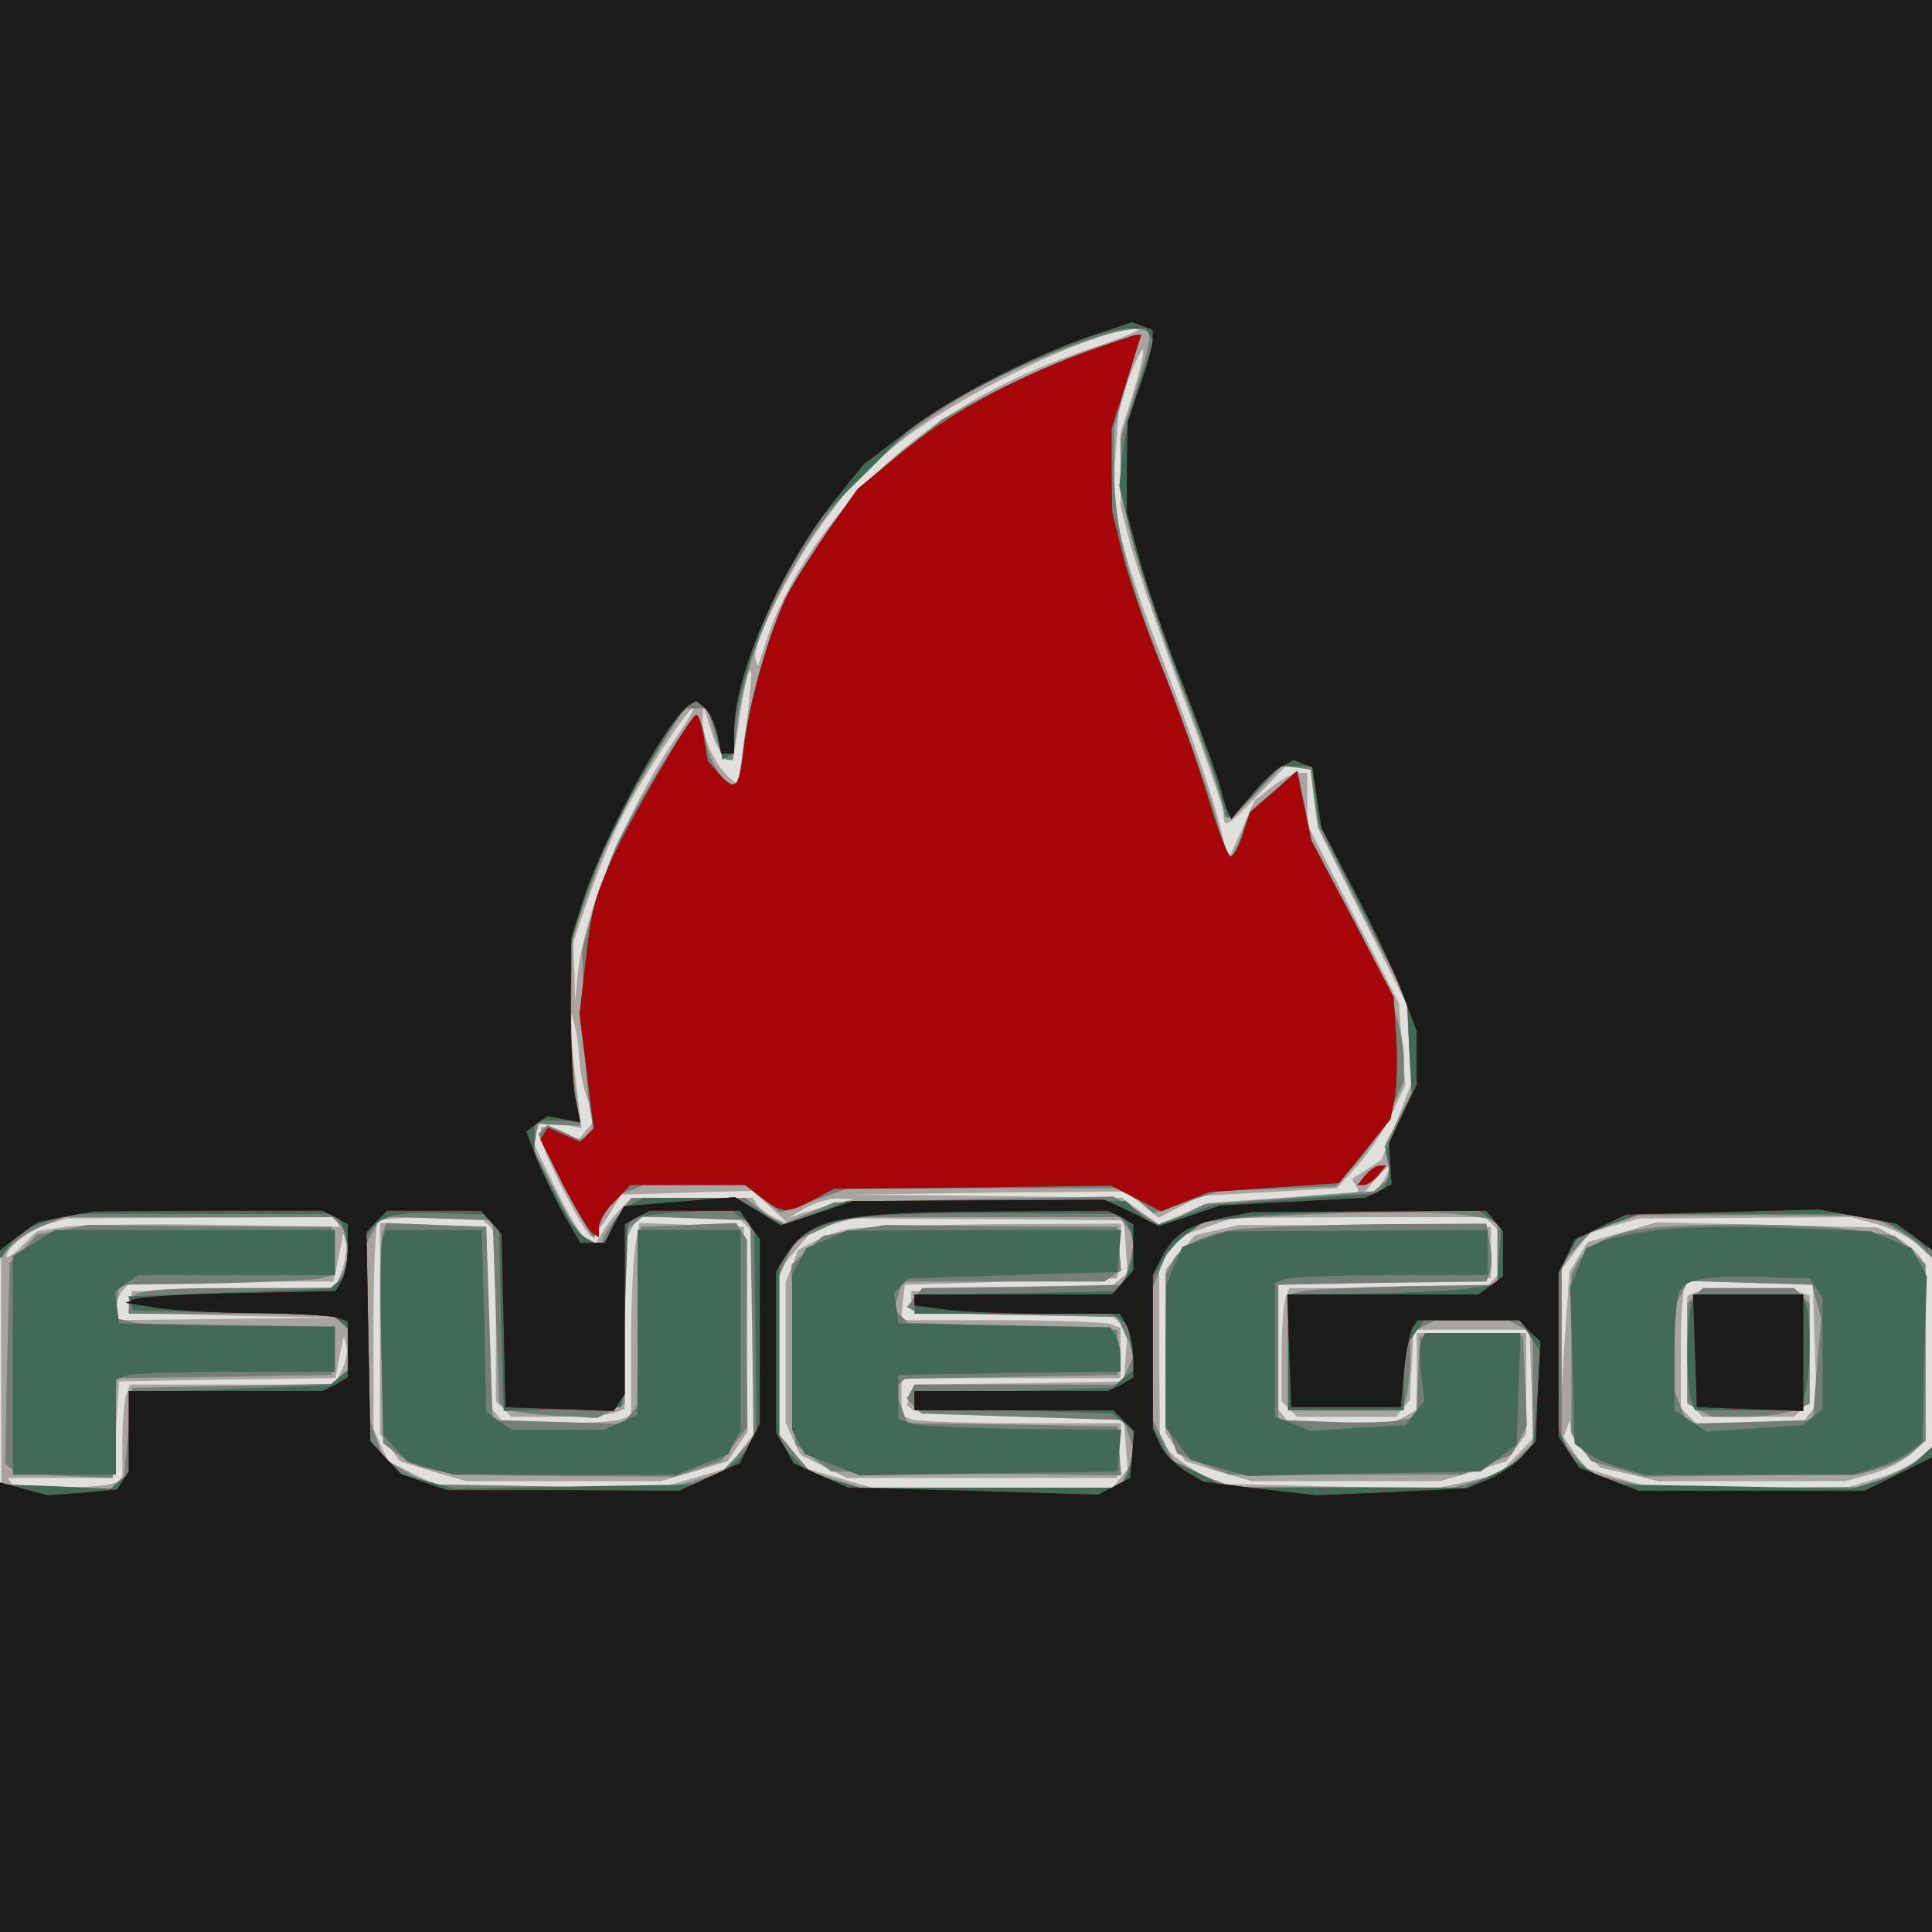
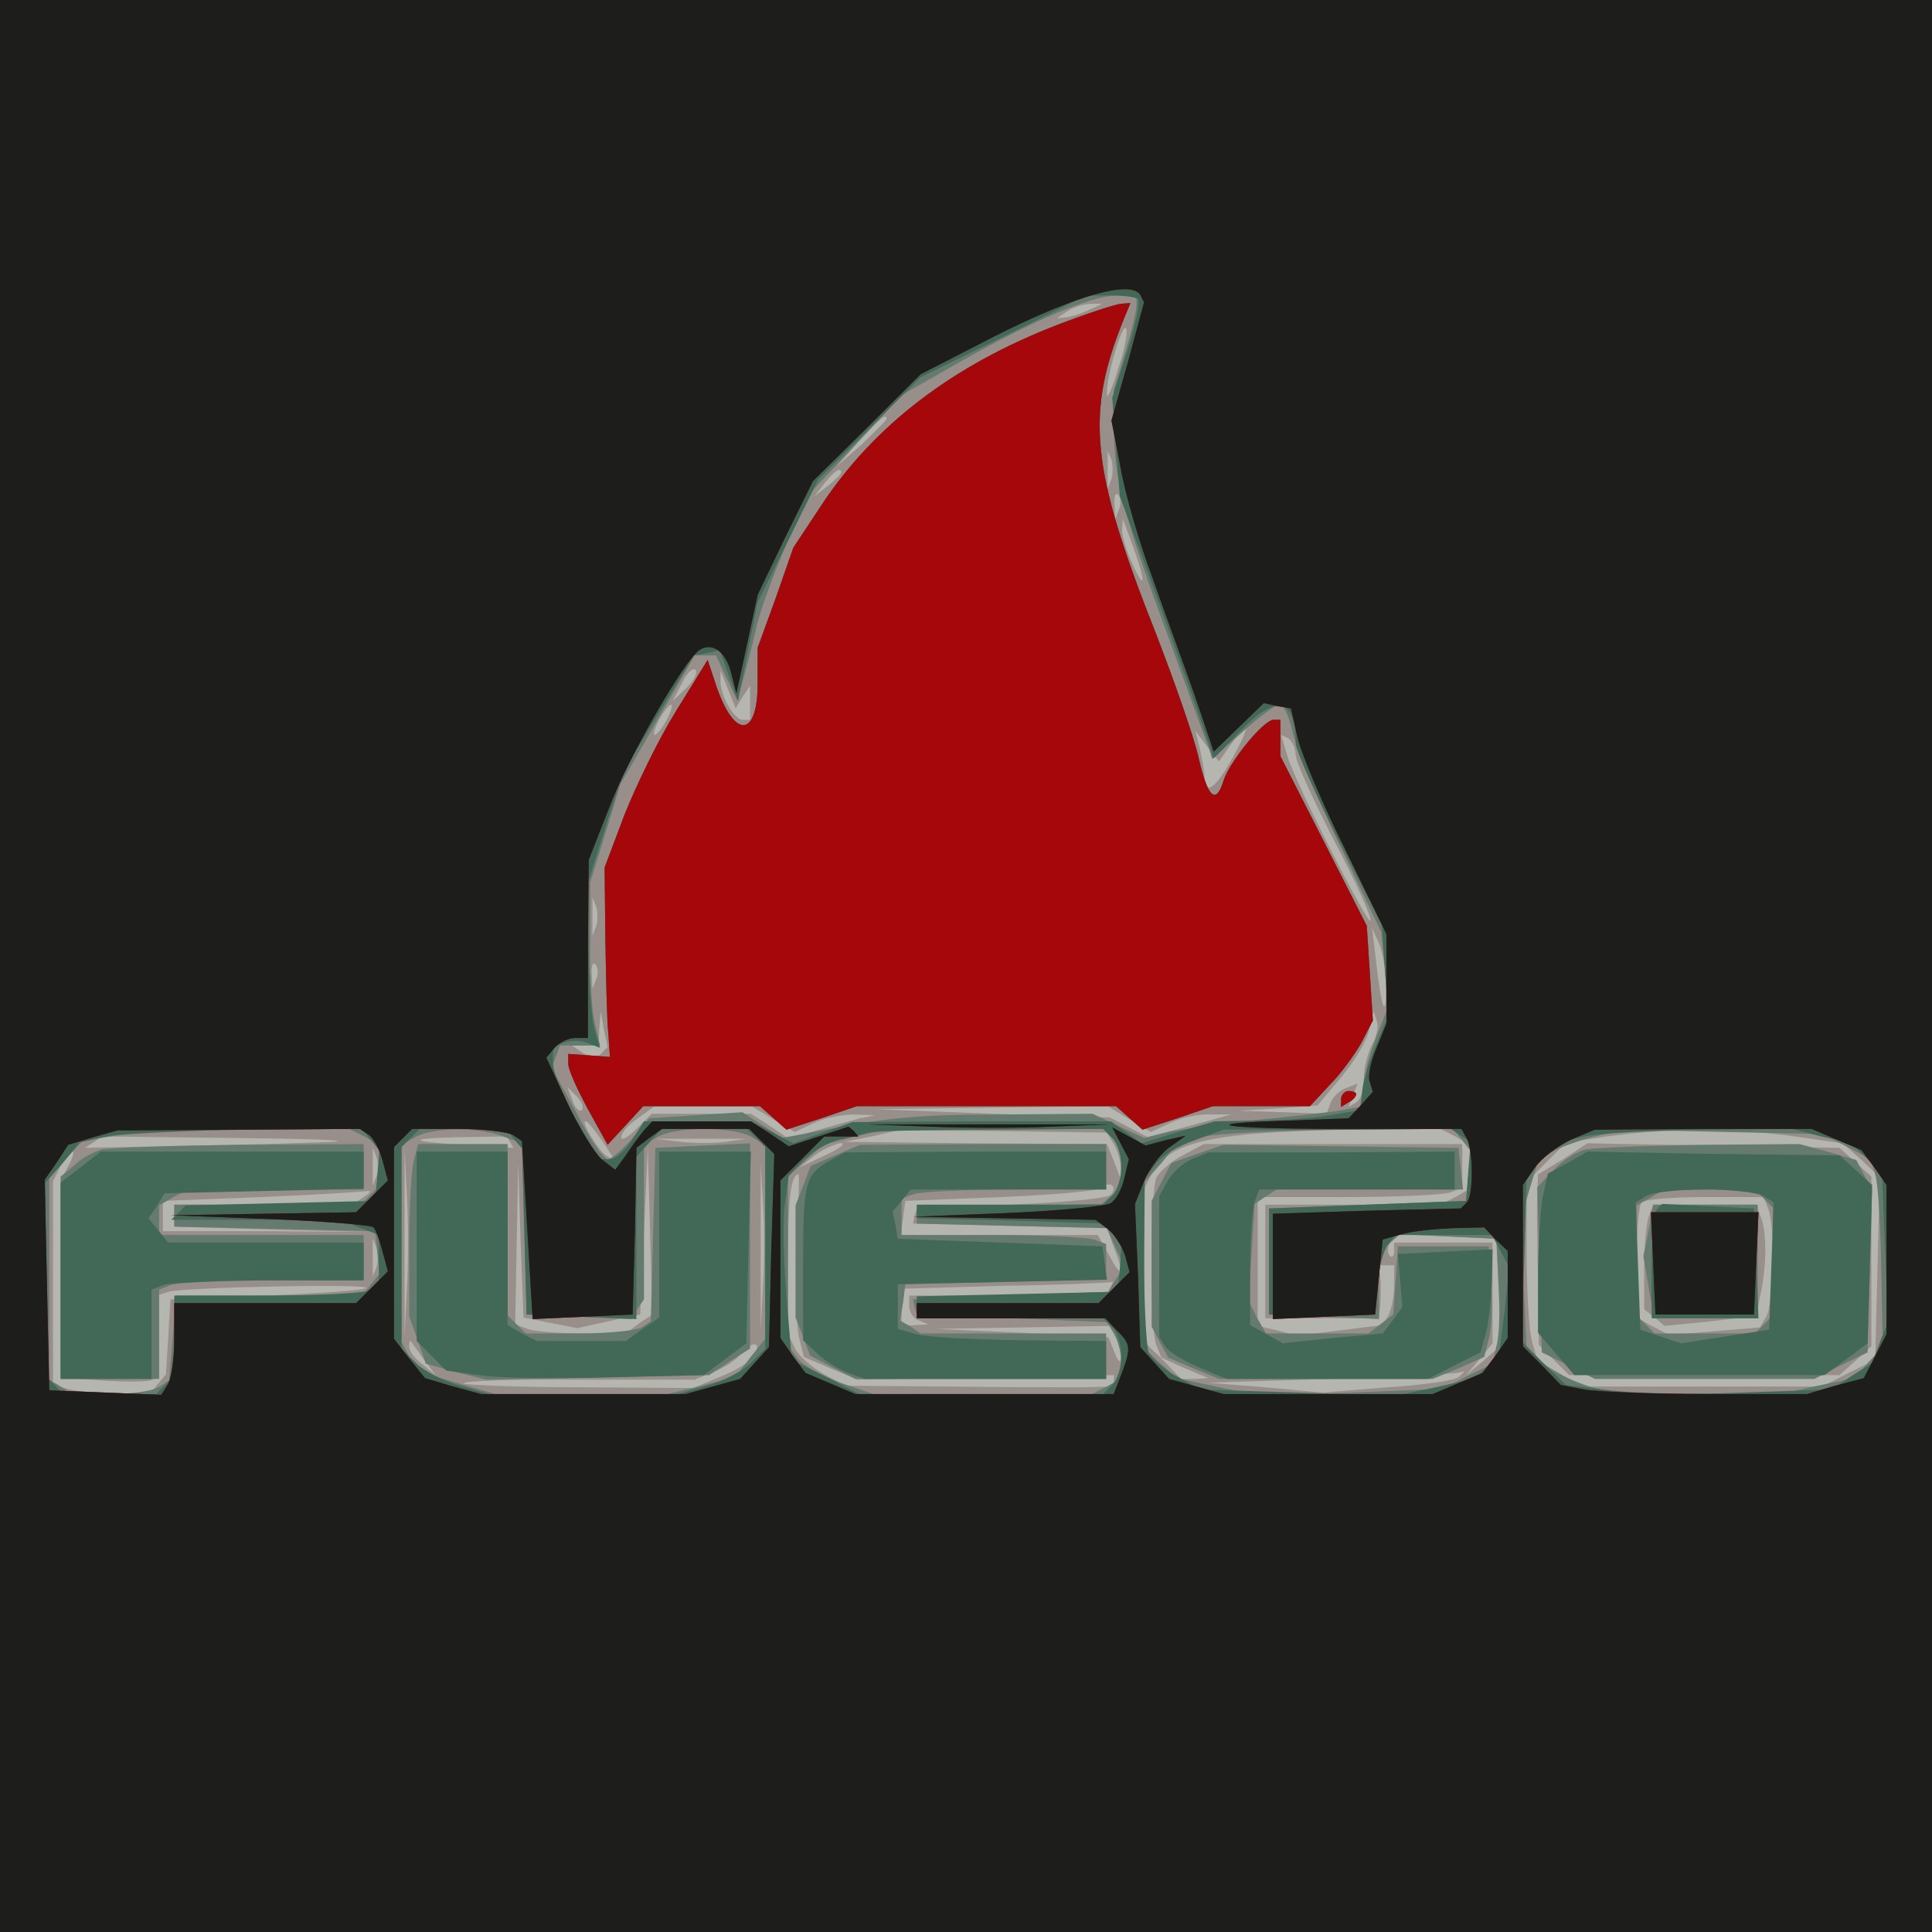
- <svg xmlns="http://www.w3.org/2000/svg" version="1.2" baseProfile="tiny-ps" viewBox="0 0 300 300">
+ <svg xmlns="http://www.w3.org/2000/svg" version="1.2" baseProfile="tiny-ps" viewBox="0 0 255 255">
  <g>
-     <svg width="300" height="300" />
-     <svg width="300" height="300" viewBox="0 0 300 300">
-       <g fill="#e1e0dd" transform="matrix(.1 0 0 -.1 0 300)">
-         <path d="M0 1500V0h3000v3000H0z" />
+     <svg width="255" height="255" />
+     <svg width="255" height="255" viewBox="0 0 255 255">
+       <g fill="#b6b6b1" transform="matrix(.1 0 0 -.1 0 255)">
+         <path d="M0 1275V0h2550v2550H0z" />
      </g>
    </svg>
-     <svg width="300" height="300" viewBox="0 0 300 300">
-       <g fill="#a9a49f" transform="matrix(.1 0 0 -.1 0 300)">
-         <path d="M1 1500 3 0h2997v753l-19-17c-11-10-40-24-67-32l-47-14h-303l-52 15-52 16-16 24-16 24 5 13 5 13 1-16c1-8 11-25 24-37l22-21 45-10 45-11h290l40 11c22 6 50 20 63 32l22 20v133c0 73-3 140-6 149-4 8-21 23-38 33l-31 16-172 4-171 4-54-16-53-15-14-23-14-23-8-115-7-115 2 117 1 117 21 28 21 28 39 12 39 11 165 1 165 1 40-11c22-6 50-20 63-32l22-20v1953H0zm1699 961c-204-67-346-172-449-330-22-34-48-86-57-114l-17-52-4 12c-7 20 61 154 112 221l48 63 61 50c94 76 307 178 371 178 11 0-18-12-65-28m60-70-20-63v-114l15-59c9-33 45-137 80-231 36-95 65-179 65-188 0-24 6-20 54 30l44 46 19-4 18-3 5-45 6-45 69-137 69-137 4-61 4-61-23-60-24-60-23-15-23-15 6-9c4-6 5-10 3-11-2 0-55-4-118-9l-115-8-38-17-38-16-28 20-29 21-208 3-209 2 211 3 211 2 26-20 26-21 33 17 32 17 106 6 106 6 32 35c17 19 41 55 53 80l21 45-5 64-5 64-71 138-71 139v80h-14c-7 0-26-10-41-22l-27-21-20-46-21-46-12 50c-14 55-41 134-104 298-23 59-47 134-53 165l-10 57 5 70 5 70 17 43c25 62 27 47 5-27m-602-524-12-86-13 11c-22 18-43 64-42 90l1 23 12-39c7-22 17-41 23-43l11-4 7 43c10 71 17 100 21 96 2-3-2-43-8-91m-106-9c-78-113-147-280-155-373l-4-40-1 46-2 45 24 70c13 38 36 94 51 124 30 58 102 170 111 170 3 0-8-19-24-42m-153-497c1-19 6-49 13-67l12-33-13-15-13-16-18 10c-10 6-23 10-29 10h-11v-16c0-19 69-154 79-154 3 1 15 15 26 33l20 32 102 3 101 3 29-26 28-26-22 10c-12 6-25 16-28 21l-6 10H980l-17-18c-10-10-23-27-29-38l-11-19-14 12c-8 6-30 43-48 81l-34 70 7 17 6 17 31-7 32-7-7 58c-4 33-9 77-11 99l-4 40 8-25c5-14 9-40 10-59m1251-191c-6-11-15-20-20-20h-10l17 20c10 11 19 20 21 20 1 0-2-9-8-20m-855-40c-16-4-39-11-50-14l-20-7 25 15c14 8 36 15 50 15l25-1zm-772-27 5-8-191 3c-106 2-212 0-236-3l-44-7-23-23c-13-13-24-20-24-16 0 14 37 42 66 51l29 8 207 1 207 1zm235-5 12-12V824l12-12 12-12h72c40 0 79 3 88 6l16 6v259l10 20 11 19h155l12-12 12-12V773l-21-27-20-26-55-16-55-16-172 4-172 3-36 18-36 18-12 25-11 25v158c0 87 3 161 7 164 3 4 41 7 83 7h76zm990-34 3-41-14-11-13-11-155-3-154-3v-30l157-5 157-5 11-11 11-11-3-39-3-39-163-3-163-2-6-16-5-15 7-7c3-4 79-9 168-12l162-5 3-38 3-38-12-15-11-14h-374l-52 15-51 15-20 27-21 26v255l26 31 26 31 31 9 32 9 210-1 210-2zm570 34 12-12v-62l-12-12-12-12h-304l-6-16c-3-9-6-48-6-88v-72l12-12 12-12h154l10 13 11 13 3 54 3 55h180l3-84 3-84-27-28-27-28-51-12-51-11-165 4-165 4-35 18c-19 11-40 26-47 35l-12 16-1 136v137l18 21 17 22 40 14 40 14 196 1h195zm-1787-71-10-26-158-3-158-3-3-17-3-17 158-4 158-3-167-2-168-2v18c0 10 5 23 12 30l12 12h314l8 38 7 37 4-16c2-8-1-27-6-42m2287-116 3-93-12-14-11-14h-164l-12 12-12 12v91c0 51 3 95 7 99l7 7 96-3 95-3zM530 871l-11-21H202l-6-16c-3-9-6-42-6-74v-58l-16-6c-9-3-47-6-84-6H21l-4 8-5 7h163l5 75 5 75 168 3 168 2 6 33 7 32 4-17c2-9-2-26-8-37m60 67V774l15-21 16-22 51-16 52-15h302l52 15 52 16 15 23 16 23-3 159-3 159-81 3-81 3-7-38c-3-21-6-88-6-149V802l-16-6c-9-3-53-6-99-6h-83l-10 13-11 13-3 140-3 139-82 3-83 3zm725 153c-16-4-40-13-53-20l-23-12-9-25-10-25V791l11-25 12-25 36-18 36-18h420l3 43 3 42h-155c-85 0-161 3-170 6l-16 6v58h340v78l-16 6c-9 3-85 6-170 6h-155l3 28 3 27 165 5 165 5 3 43 3 42-198-1c-109-1-211-4-228-8m575-1-35-8-22-27-23-26V774l15-21 16-22 51-16 52-15h292l52 15 51 16 16 22 15 21v156h-170V811l-19-11-20-10h-159l-11 14-12 14 3 93 3 94 165 5 165 5v80l-195 2-195 1zm743-97-13-5V824l12-12 12-12h142l12 12 12 12v164l-16 6c-18 7-143 7-161-1" />
+     <svg width="255" height="255" viewBox="0 0 255 255">
+       <g fill="#998f8a" transform="matrix(.1 0 0 -.1 0 255)">
+         <path d="M0 1275V0h2550v2550H0zm1435 865c-11-5-24-9-30-9l-10-1 15 10c8 5 22 9 30 9h15zm41-76c-8-27-15-42-15-34-1 22 20 93 25 87 3-3-1-27-10-53m-306-67c0-2-15-16-32-33l-33-29 29 33c28 30 36 37 36 29m297-79-5-13v50l5-12c2-7 2-19 0-25m-357 8c0-2-8-10-17-17l-18-14 14 18c13 16 21 21 21 13m367-48-5-13-1 19c-1 11 2 17 5 13 3-3 4-12 1-19m31-93c0-5-6 4-13 20-8 17-14 37-14 45l1 15 13-35c7-19 13-39 13-45m-602-143-18-17 12 23c6 13 14 21 18 18 3-4-2-14-12-24m74-12 10 15v-45h-10c-11 0-30 33-29 52v13l10-25 10-25zm-100-30c-6-11-13-20-16-20-2 0 0 9 6 20s13 20 16 20c2 0 0-9-6-20m747-50c-22-40-37-51-37-27 0 6-3 23-6 37l-6 25 15-20 16-20 16 23c25 34 26 26 2-18m83 4c0-9 23-59 50-112 28-53 50-101 49-107 0-13-100 182-110 218l-8 27 10-5c5-4 9-13 9-21m-923-226-5-13v50l5-12c2-7 2-19 0-25m1042-77c1-48-5-35-12 24l-6 50 9-20c5-11 9-35 9-54m-1042 7-5-13-1 19c-1 11 2 17 5 13 3-3 4-12 1-19m6-99-8-8-15 9-15 10h35l1 23 2 22 4-24 5-23zm1018 12c-6-11-11-31-11-45s-4-28-10-31l-10-6 6 16 6 15-15-6c-9-3-18-12-21-20l-5-14-58 2-58 2 52 3 52 4 31 37c17 20 34 48 37 62l6 25 4-12c3-7 0-21-6-32m-1043-86c-3-3-9 2-12 12l-7 18 12-12c7-7 10-15 7-18m252-12 29-17 26 12c14 7 38 11 53 11l27-1-20-4c-11-3-37-10-57-16l-37-11-25 17-25 16H860l-20-20c-11-11-20-16-20-11 0 6 10 17 22 25l22 16h128zm470 0 29-17 26 12c14 7 38 12 53 11h27l-55-15-55-15-25 13-25 13-155 5-155 6 153 2 154 2zm-695-29 17-26-11 6c-11 7-35 46-28 46 3 0 12-12 22-26m675-4c5-8 9-22 9-30v-15l-9 23-9 22-173 1-173 2 35 7 35 8 138-1 138-2zm451 10 19-11v-58l-19-11-20-10h-231V810h150l2 18c0 9 1 25 0 35l-2 17h20v-27c0-16-4-33-8-40l-8-12-56-7-56-7-26 7-26 6v170h119c66 0 126 3 135 6l16 6v58h-341l-28-15c-16-8-31-22-35-30-8-22-8-199 0-220l7-17 31-14 31-13-18-1h-18l-24 25-25 24v202l10 19c23 44 82 56 268 59l113 1zm448 0 63-9 25-22 24-23-3-121-3-120-35-17-35-18h-317l-29 17-30 18-7 25c-4 14-7 67-7 117v93l26 26 26 26 54 8c77 11 174 11 248 0m-1929-7c-25-1-109-4-187-5l-141-3 11 7 12 8 175-2c96-1 155-3 130-5m233 0 5-8-51 3c-86 5-96 9-25 11l67 1zm285 0c-15-2-42-2-60 0l-33 4h120zm151-7c-2-2-15-9-29-15l-25-12 19 15c16 13 49 24 35 12M90 1011l-10-20V732l53-4c28-2 58-2 65 0l12 4v109l13 4c18 6 266 11 260 5-2-3-62-7-131-10l-127-5-3-50-3-49-11-13-10-13h-42c-22 0-51 3-63 6l-23 6v269l10 20c6 10 13 19 16 19 2 0 0-9-6-19m407-13-5-13v50l5-12c2-7 2-19 0-25m40-150-3-63v250l3-62c2-35 2-91 0-125m306-45-17-13h-57c-32 0-64 3-73 6l-16 6 2 107 2 106 3-102 4-102 35-7 36-7 41 9 42 9 5 110 5 110 3-110 3-110zm164 50-3-58v220l3-52c2-29 2-78 0-110m45 51c-2-53-1-108 3-121l6-24 35-15 36-15 169 3 169 3v-15l-42-1c-24 0-103 0-177 1l-135 1-28 15c-15 8-32 23-38 33l-10 20v99c0 81 4 112 14 112 1 0 0-43-2-96m414 69c-4-5-64-10-132-13l-124-5-3-10-2-10 128-3 128-3 9-25c15-37 11-43-6-11l-15 27h-260l3 23 3 22 127 5c69 3 130 8 134 13 4 4 10 5 12 2 3-3 2-8-2-12m-986-3-15-10H230v-29l128-4 127-3-135 1H215v40l130 5c72 3 135 7 140 8 6 1 3-3-5-8m1498-126 3-70-23-20-23-19 18 21 17 21v133h-130v-12c0-6-3-9-6-5-3 3-3 11 1 17l7 11 66-3 67-3zM497 878l-5-13v50l5-12c2-7 2-19 0-25m968-28-6-10h-259v-14c0-8 6-17 13-19l12-5-17-1-18-1v49l138 4c75 1 138 4 140 5s0-2-3-8m9-66c3-9 6-21 5-27 0-7-4-3-8 8l-8 20-114 6-114 5 116 2 117 2zm-914-29 15-20-17 14c-10 7-18 18-18 24q0 9 3 6c1-2 9-13 17-24m435 5c-4-7-24-19-44-27l-36-15-149 1c-82 0-151 3-154 5-3 3 65 6 150 5h155l24 10c14 5 31 16 38 25 15 18 27 14 16-4m931-27c-4-5-47-11-94-14l-87-7-75 7-75 6 160 5c88 3 164 7 169 8l9 2zm137 287-33-20-1-27c-1-16 0-66 1-113l1-85 20-20 20-20h357l21 19 21 19v224l-21 19-21 19-167 3-166 3zm271-66c9-23 7-127-3-142l-8-14-60-5-60-5-21 11-22 12v73c0 40 3 76 7 79 3 4 41 7 84 7h77zm-158-10c-3-9-6-39-6-69v-53l14-11 13-11 61 6 60 7 6 30c8 38 8 81 0 101l-6 16h-136z" />
      </g>
    </svg>
-     <svg width="300" height="300" viewBox="0 0 300 300">
-       <g fill="#748077" transform="matrix(.1 0 0 -.1 0 300)">
-         <path d="m0 2023 1-978 13 17c7 10 29 25 49 33l36 15h417l12-12c15-15 16-53 2-79l-11-19H375c-151 0-175-4-175-26v-14h316l12-12 12-12v-64l-13-11-13-10-155-3-154-3-6-68-6-68-10-10-11-11-86 4-86 3V0h3000v753l-19-17c-11-10-37-24-58-32l-38-13-163-1h-163l-44 11-43 11-24 25-23 25v276l24 26 24 25 36 12 36 12h175l175-1 30-11c17-7 40-22 53-33l22-21v1953H0zm1784 459c3-5-6-43-20-86l-24-77v-45c0-66 26-159 97-347 35-93 63-175 63-183 0-23 13-17 53 27l38 40 22-3 22-3 6-45 7-45 68-134 69-133 3-73 4-72-21-41-21-42 5-23 6-23-14-12-14-12-132-10-131-10-34-17-34-16-36 23-37 22-217-4-217-5-42-18-42-18-27 22-27 21H981l-20-26c-11-14-22-30-24-37l-4-12-19 11-19 10-33 64-33 65 3 20 3 20 33-2 33-1-8 56c-4 32-7 98-6 148l2 92 31 83 30 84 56 93 56 92h37l11-40c6-22 15-40 19-40h9l7 57c15 122 85 267 177 368 86 94 191 161 338 216 77 29 115 35 124 21m501-1370 40-7v-100l-140-2c-77-2-150-5-162-8l-23-5V810h178l6 23c3 12 6 39 6 59v37l19 11 20 10h112l20-10 19-11V759l-24-24-23-23-39-11-39-11-170 1h-170l-45 17-45 17-17 35-18 35v206l14 34 14 33 28 19 28 18 96 6c140 8 270 9 315 1M770 963l5-141 8-8c4-5 39-10 76-12l68-4 22 11 21 12v267l14 11 14 12 84-3 83-3 3-169 2-169-26-28-26-27-42-12-43-12-184 4-184 3-35 20-35 21-12 34-12 35v133l-1 133 11 20 10 20 87-3 87-3zm980 131 13-15-9-37-9-37-156-3-157-2-12-15-12-15 13-5c8-3 81-6 164-7l150-3 13-29 14-28-11-24-11-24h-319l-7-11-6-11 11-11 12-12 157-5 157-5 8-25 9-25-11-27-11-28h-403l-39 12-39 12-25 29-24 29v247l12 27 13 27 40 18 40 19h423zm-62 1361c-36-13-102-42-146-64l-79-42-66-54-65-54-45-63c-24-35-54-81-65-103-28-57-61-171-68-237-3-32-9-58-13-58-16 0-40 36-46 73-4 20-10 37-14 37-8-1-100-150-124-203-10-23-27-69-36-102l-17-60 3-105c1-58 5-121 9-141l6-37-10-6-11-6-25 11-26 12-7-7-7-7 28-57c15-31 35-68 43-81l15-24 14 32 13 31 26 10 26 10h156l28-22 27-21 52 19 51 18 216 1h217l21-19 22-20 52 18 52 17 90 3 90 4 33 38c19 22 43 58 53 82l19 44v31c0 52-27 124-87 236l-56 106-11 54-11 54-37-32-37-32-13-35c-6-19-15-34-18-34s-14 30-24 68c-11 37-44 130-74 207-63 161-81 234-82 325v66l14 49c8 28 17 60 21 73l7 22-8-1c-5 0-39-11-76-24m432-1280-12-15h10c5 0 15 7 22 15l12 15h-10c-5 0-15-7-22-15m-200-84c-53-8-86-24-100-51l-10-19V791l9-24 9-24 41-17 41-16h360l38 16 39 15 12 22 12 23-3 69-3 70h-160l-3-62-3-63-22-5c-12-3-60-5-107-3l-85 3v210l162 3 161 2 6 15c3 9 3 29-1 45l-5 30-172-1c-94-1-191-5-216-8m-1326-5c-3-8-4-85-2-171l3-156 25-19c36-27 71-31 260-32l167-1 36 12 37 12 20 26 20 26v292l-9 13-8 13-74-3-74-3-3-139-3-140-11-13-11-14-101 3-101 3-5 150-5 150-78 3-77 3zm732 4-48-9-24-22-25-23 3-139 3-140 28-21 28-21 225-3 225-3-3 38-3 38-163 3-163 2-10 27-10 26 8 8 8 8 165 3 165 3v70l-163 6-162 5-11 11-11 11 7 21 6 21h314l13 9 13 8-3 34-3 34-180 1-180 2zm-1229 0-39-7-21-22-22-22-4-155-3-156 8-8c5-4 43-10 84-12l75-3 3 77 3 78 167 2 167 3 3 38 3 37H382c-77 0-154 3-171 6l-32 7 3 26 3 26 145 2c80 2 155 5 168 8l23 6-3 37-3 37-190 1-190 2zm2448 1c-50-9-81-26-95-51l-10-19V774l15-21 16-22 42-12 42-12 165 2 165 1 34 10c19 5 42 17 52 26l19 17v274l-24 22-24 22-63 9c-72 11-273 11-334 1m276-113 7-26-7-79-6-78-98-3-97-3-10 26-10 26v130l11 20 10 20 96-3 97-3zm-189 10-12-12V821l19-11 20-10h50c27 0 61 4 75 10l26 10v156l-12 12-12 12h-142z" />
+     <svg width="255" height="255" viewBox="0 0 255 255">
+       <g fill="#667b70" transform="matrix(.1 0 0 -.1 0 255)">
+         <path d="M0 1275V0h2550v2550H0zm1500 872c0-8-7-36-15-63l-15-49v-50c1-68 12-113 71-273 27-75 52-143 55-151l4-13 40 36c22 20 44 36 49 36s12-15 16-32c3-18 31-86 62-151l56-117 5-50 4-49-16-41c-9-22-16-51-16-65v-25l-22-4c-13-3-66-9-118-14-52-6-107-13-122-17l-28-7-34 16-34 16-124-1c-111 0-157-5-254-25l-32-6-26 17-26 17-62-4-61-4-23-27c-13-15-27-27-32-27s-24 27-41 61l-33 60 6 15 5 14h53l-7 30c-4 16-7 65-6 107v78l20 65 20 65 49 85 49 85h28l14-30 14-30 7 25c4 14 13 47 19 75 7 27 26 78 42 113l30 63 60 64 60 64 72 41c94 54 175 89 210 90h27zM481 1050l19-11v-55l-12-12-12-12H230v-29l133-3 132-3 3-28 3-28-12-15-11-14H232l-4-56-5-56-14-9c-8-5-36-9-64-9H95l-15 10-15 9v270l22 22 22 23 43 7c24 3 103 7 176 8l133 1zm183 0 25-9 3-113 3-113 69-3 69-3 8 13 9 13v204l19 11c25 13 97 13 122 0l19-11V783l-20-25-19-25-45-12-45-11H654l-52 15-52 16-10 19-10 19v260l18 10c22 13 83 14 116 1m804-2 12-12v-54l-13-10-13-11-122-3-122-3v-20l125-3 126-3 11-25 12-26-11-16-10-17-129-5-129-5 2-10 3-10 125-5 126-5 9-15c5-8 10-25 10-37v-22l-19-11-20-10h-288l-44 15c-24 9-50 23-56 32l-13 17v223l23 21 23 21 39 10 40 9 145 1 146 1zm461-2 12-15-3-33-3-33-130-5-130-5V815l73-3 72-3v89l14 11 14 12 64-3 63-3 3-60c2-32 1-69-3-82l-5-23-33-16-32-17-120-5-120-4-56 11-56 12-22 20-21 20v218l23 26 22 27 35 8c19 4 101 8 181 9l147 1zm508-9 32-17 6-20c4-12 7-67 8-124l2-104-19-20-18-21-49-10-50-11h-214l-37 10c-20 6-47 19-60 29l-23 19-4 88-3 87 11 38 12 39 22 12c12 6 38 15 57 19l35 8 130-3 130-3zM1395 2121c-137-53-241-132-311-238l-37-56-23-66-24-66v-47c0-71-30-74-54-5l-12 36-42-68c-23-37-53-99-68-137l-26-69 1-95c1-52 2-108 4-125l2-30-27 2-28 2v-13c0-8 12-34 26-60l26-47 24 26 23 25h154l18-16 17-15 46 15 47 16h342l18-16 17-15 46 15 47 16h128l26 28c15 15 33 40 42 56l15 29-4 63-4 62-57 112-57 112v48h-9c-13 0-58-55-66-80q-15-49.5-33 30c-6 27-32 101-56 163-87 220-94 291-41 420l7 17-13-1c-8-1-45-13-84-28m375-1022v-10l10 6c6 3 10 8 10 11 0 2-4 4-10 4-5 0-10-5-10-11m-1635-66c-11-3-28-12-37-21l-18-15V730h130v118l16 6c9 3 69 6 135 6h119v60H210v39l19 11 20 10h231v60l-162-1c-90-1-172-4-183-6m411-15c-3-13-6-64-6-114v-91l11-31 11-32 40-11 40-10 147 3 147 3 27 18 27 17v271l-62-3-63-3-3-115-3-114-12-8c-7-4-44-8-83-8h-70l-12 12-12 12v226H552zm556 7-32-14-10-26-10-26V811l10-25 9-25 30-16 30-15h331v60h-245l-13 9-14 8 4 24 3 24 133 3 132 3v47l-16 6c-9 3-69 6-135 6h-119v48l16 6c9 3 69 6 135 6h119v60h-162l-163-1zm478 2-34-12-13-25-13-25V799l11-21 11-20 33-14 34-14h282l34 14 34 15 6 24c4 13 5 46 3 73l-3 49h-120l-3-45-3-45-16-12-17-13h-135l-12 21-11 22 4 64 4 64 15 10 14 9h246l-3 28-3 27-155 2-155 2zm514 6c-12-2-31-14-43-27l-22-23 3-109 3-109 35-17 35-18h290l35 18 35 17 3 108 3 107-11 20-10 19-38 11-37 10-130-1c-71-1-140-4-151-6m234-65 12-12V814l-12-12-12-12h-132l-12 12-12 12v145l18 10 17 10 61 1h60zm-152-42-7-34 7-41 7-41h137v150h-138z" />
      </g>
    </svg>
-     <svg width="300" height="300" viewBox="0 0 300 300">
-       <g fill="#426a57" transform="matrix(.1 0 0 -.1 0 300)">
-         <path d="M0 2023v-977l15 21 15 21 38 14 37 13h416l9-15c5-8 10-29 10-46v-32l-14-11-14-12-156-6-157-6 4-11 4-11 153-3 154-3 13-10 13-11v-66l-14-11-14-12-156-6-156-6V712l-14-12-15-12-85 4-86 3V0h3000v753l-22-20c-13-12-41-26-63-33l-40-12-185 4-185 3-32 19-31 19-11 24-11 24v240l15 29 15 28 47 19 48 18h360l42-22c22-13 43-28 46-35s6 427 6 965l1 977H0zm1785 457 6-10-21-63c-12-34-24-84-27-112l-5-50 20-81c11-44 43-139 70-210 28-71 56-149 63-174s14-47 16-49 20 14 41 37l39 42h50l5-44 5-43 69-137 69-137 3-73 4-73-20-46-20-46 4-18c2-10 0-24-5-32l-9-14-48-3c-27-2-85-6-129-9l-80-6-47-17-47-16-21 19-22 20h-433l-49-19-48-18-38 21-38 21H999l-20-11c-11-5-24-21-29-35l-10-24h-13c-19 0-40 26-71 87l-26 52v51h71l-8 38c-4 20-7 82-6 137v100l18 60c28 96 149 315 174 315 14 0 28-23 36-58l7-32 9 6 9 5v32c0 49 43 178 85 254l38 68 86 85 86 86 82 42c102 53 200 91 235 92h27zM763 1101l12-12 3-140 4-140 91 3 92 3 5 142 5 141 8 9c5 4 41 9 80 11l72 4 18-14 18-13 2-160 2-160-13-22c-7-13-27-31-45-40l-32-18-189-3-190-4-42 12-43 12-23 25-23 25-3 159-4 160 12 14c15 18 43 24 113 21l57-2zm987-1c14-22 12-63-4-86l-14-19-156-3-156-3v-29h305l13-8 13-9 5-34 6-35-18-14-17-15-154-5-153-5v-20l154-5 153-5 17-14 16-13v-25c0-13-5-33-10-44l-11-19h-404l-39 11-39 11-23 23-24 24v277l16 22c35 50 98 61 347 58l168-1zm564 7 17-13-3-44-3-45-55-7c-30-3-103-6-162-7l-108-1V810h180v96l16 22 15 22h149l16-25 17-26-6-70-6-71-13-15c-7-9-31-24-53-34l-40-19h-371l-44 23-45 22-12 25-13 25v230l13 24c6 13 24 33 39 44l26 19 59 8c32 4 128 8 214 9l155 1zm-635 1344c-112-42-208-95-282-156l-65-54-45-63c-24-35-54-81-65-103-27-54-59-167-67-237-7-63-13-68-39-39l-17 19-6 36c-3 20-8 36-12 36-8 0-103-163-129-220-30-68-33-79-43-165l-9-80 11-89 11-88-11-11-10-10-25 11-25 11-6-9-6-9 35-70c20-38 40-72 46-76l10-6v16c0 9 11 27 25 40l24 25h178l26-20c31-24 39-25 80-3l32 17 215 2 215 3 39-20 39-20 37 15 38 15 100 7 101 7 40 49 40 50 7 34c3 19 4 62 2 95l-4 61-64 122-64 121-11 54-11 54-36-32-37-32-11-34c-6-19-15-35-19-35s-20 41-35 91-47 141-72 203c-25 61-52 140-61 176l-16 65-1 65v65l16 50c9 28 19 60 23 73l7 22h-8c-5-1-43-14-85-29m441-1276-12-15h10c5 0 15 7 22 15l12 15h-10c-5 0-15-7-22-15m-1526-99c-3-8-4-80-2-159l3-145 19-21 19-21 36-10 36-10h345l40 16 41 16 9 19 10 18v311H990V803l-25-11-26-12H794l-20 14-19 14-3 141-4 141H599zm689-1-31-13-11-21-11-20V779l10-19 10-18 42-16 43-17 200 3 200 3 3 33 3 32-148 1c-81 1-159 4-173 8l-25 7v69l173 3 172 2v23c0 12-4 28-8 34l-8 12-164 3-165 3-3 24-4 23 12 12 11 11 162 5 162 5 3 33 3 32h-213l-213-1zm587 1-34-12-13-30-12-29-1-111V783l20-25 19-25 44-12 44-13 181 4 181 3 28 21 28 21 3 87 3 86h-149l-5-14c-3-7-3-31 0-52l5-39-15-19-14-19-74-4-74-5-27 11-28 11v208l16 6c9 3 83 6 165 6h149v70l-202-1-203-1zm715 15c-38-4-82-12-96-18l-26-11-12-30-13-30 4-122 3-122 20-14c10-8 35-19 55-24l35-10h320l35 10c19 6 44 17 55 26l20 15 3 129 4 128-12 22-12 22-31 13-32 13-125 5c-69 3-156 2-195-2m235-91 10-15V812l-15-12-16-13-74-5-75-5-25 17-25 16v88c0 48 4 92 8 98 11 18 41 23 125 21l78-2zm-194-26c-3-9-6-42-6-74s3-65 6-74l6-16h166l6 31c8 40 8 113 0 133l-6 16h-166zM53 1070l-33-20V710h160v148l16 6c9 3 85 6 170 6h154v70l-167 2-168 3-3 24-4 25 18 13 18 13h306v70H85z" />
+     <svg width="255" height="255" viewBox="0 0 255 255">
+       <g fill="#426957" transform="matrix(.1 0 0 -.1 0 255)">
+         <path d="M0 1275V0h2550v2550H0zm1502 880c3-3-3-34-14-68l-20-62 5-65 5-65 37-100c20-55 48-133 62-173l25-73 35 36c47 49 73 44 73-15 0-10 26-68 57-129l57-112 4-60 4-60-15-37c-9-20-18-48-19-62l-3-25-40-7c-22-4-65-7-96-7l-56-1-48-14-48-15-21 15-20 14h-171l-170-1-39-14-39-14-28 15-28 14H850l-16-25c-9-14-22-25-30-25h-14l-30 53c-16 28-30 62-30 73v22l15 6c8 3 22 3 31-1l16-6-7 23c-4 13-8 62-8 109l-1 86 23 73 24 74 46 76 47 77 17 3 17 4 12-34 12-33 13 65 13 65 40 81 40 81 67 67 68 68 110 54 109 54h32c17 0 33-2 36-5M489 1046l12-15-3-33-3-33-125-3-125-3-9-9-10-10h223l25-10 26-10v-68l-16-6c-9-3-69-6-135-6H230V734l-12-12-12-12H84l-12 12-12 12v255l23 26 22 27 35 8c19 4 103 8 186 9l152 1zm189 1 11-13 3-110 3-109 73-3 72-3v214l17 19 16 18h113l12-12 12-12V770l-19-19c-11-11-37-24-58-30l-38-11H645l-38 11c-21 6-47 19-58 30l-19 19v266l12 12 12 12h114zm790 1c7-7 12-24 12-38s-5-31-12-38l-12-12h-246v-18l125-3 126-4 9-15 10-15-2-30-3-30-132-3-133-3v-29h246l12-12c7-7 12-24 12-38s-5-31-12-38l-12-12h-322l-44 23-45 22-7 85c-4 47-5 101-2 121l5 37 20 21c11 11 32 23 47 27 15 3 32 7 37 9 6 2 78 4 160 4l151 1zm460 3 13-8-3-39-3-39-130-5-130-5V815h140l3 40c2 22 8 45 14 52l10 13h127l12-22 11-21-6-56-7-55-15-18-16-17-53-12-52-11-129 4-129 4-31 17c-17 9-34 24-38 32-3 9-6 65-6 123l1 107 14 18c7 11 31 25 52 32l38 14h150l150 1zm476-1 39-9 21-20 20-21 4-97 4-98-11-27-10-27-27-17-27-18-118-4c-65-3-144-1-175 3l-57 7-30 29-29 29 4 110 3 109 21 22 22 21 33 8c19 4 88 8 154 9l120 1zM1395 2121c-137-53-241-132-311-238l-37-56-23-66-24-66v-47c0-71-30-74-54-5l-12 36-42-68c-23-37-53-99-68-137l-26-69 1-95c1-52 2-108 4-125l2-30-27 2-28 2v-13c0-8 12-34 26-60l26-47 24 26 23 25h154l18-16 17-15 46 15 47 16h342l18-16 17-15 46 15 47 16h128l26 28c15 15 33 40 42 56l15 29-4 63-4 62-57 112-57 112v48h-9c-13 0-58-55-66-80q-15-49.5-33 30c-6 27-32 101-56 163-87 220-94 291-41 420l7 17-13-1c-8-1-45-13-84-28m375-1022v-10l10 6c6 3 10 8 10 11 0 2-4 4-10 4-5 0-10-5-10-11m-1664-90-26-20V730h120v118l16 6c9 3 72 6 140 6h124v50H222l-13 16-13 16 11 16 10 17 132 3 131 3v49H133zm444-104V780l19-19 20-20 43-6c25-4 101-5 170-3l127 3 28 21 28 21 3 127 3 126H870V811l-22-15-22-16H709l-20 10-19 11v229H550zm545 113c-32-18-35-28-35-135V781l17-16c9-9 27-21 40-26l24-9h319v50l-112 1c-62 1-124 4-138 8l-25 7v59l138 3 138 3-3 22-3 22-135 5-135 5-3 18-4 18 12 14 12 15h258v50h-172l-173-1zm478 2c-12-5-26-18-32-29l-11-20V785l8-12c4-7 24-19 45-28l36-15h266l35 18 34 17 7 25c4 14 7 44 8 68l1 43-62-3-63-3 3-35 3-35-13-18-13-17-66-6-66-7-21 12-22 12v74c0 40 3 80 6 89l6 16h258v50l-162-1h-163zm496-5-26-14-7-32c-3-17-6-64-6-105v-73l24-28 24-28h330l29 21 28 21 3 105 3 104-22 20-21 19-167 2-166 3zm259-44 13-8-3-84-3-84-58-9-58-9-27 9-27 9-3 84-3 84 13 8c7 5 42 9 78 9s71-4 78-9m-141-17c-4-4-7-38-7-76v-68h141l-3 73-3 72-60 3-61 3z" />
      </g>
    </svg>
-     <svg width="300" height="300" viewBox="0 0 300 300">
-       <g fill="#a60609" transform="matrix(.1 0 0 -.1 0 300)">
-         <path d="M0 2030v-971l29 22 29 21 44 9 43 8 178 1h178l20-10 19-11v-37c0-20-5-44-10-52l-9-15-148-3c-81-1-155-6-163-9l-15-6 50-8c28-4 98-8 157-8 58-1 113-4 122-7l16-6v-87l-19-11-20-10H200V715l-9-14-9-14-54-5-54-4-37 10-37 10V0h3000v737l-52-26-53-26h-350l-47 18-46 18-16 24-16 24v256l13 25 12 25 40 20 40 19 150 4 150 4 60-11 60-11 28-20 27-21v1941H0zm1774 464 16-6v-17c-1-9-9-41-20-71l-19-55-1-71v-70l19-70c10-38 41-128 69-199 28-72 54-144 58-160 4-17 9-34 12-38l4-9 30 36c16 20 38 41 48 46l19 10 14-6 15-5 7-47 7-47 52-100c29-55 62-126 74-158l22-58v-84l-22-45-21-45 2-32 2-32-20-11-21-10-112-6-113-6-47-16-48-16-42 21-43 20-195-1-195-1-56-19-57-19-35 22-36 22-86-7-86-7-15-28-15-29h-38l-25 43c-13 23-32 62-42 86l-17 44 16 12 17 12 26-5 25-5-8 39c-4 22-7 86-7 144l1 105 16 50c31 100 132 288 167 310l11 7 13-11c8-6 16-25 20-41l6-30h20v36c0 87 72 251 155 356l46 57 67 51c72 55 191 116 287 149 33 11 61 20 62 21 1 0 8-3 17-6M763 1102l16-18 3-134 3-135 84-3 84-3 8 13 9 13v264l19 11 20 10h140l15-22 16-22V789l-16-30-15-31-47-21-47-22-180 1H695l-36 12-36 13-24 25-24 26-3 162-3 163 16 17 16 16h146zm978 8 19-11v-72l-17-19-16-18h-307v-17l53-7c28-3 100-6 159-6h107l11-19c5-11 10-33 10-50v-30l-19-11-20-10h-301v-30h309l16-16 16-16-3-37-3-36-25-13-25-13-194 6-194 5-43 19-42 19-13 24-14 23v251l17 27c37 56 77 64 321 66l178 1zm580-6 13-16v-70l-19-14-19-14h-297l3-87 3-88h170l5 55c3 30 9 61 13 68l8 12h158l16-17 17-16-4-78-3-77-20-22c-11-13-35-29-53-37l-34-14-116-6-117-5-88 10-88 11-29 17c-15 10-33 28-39 41l-11 24v240l15 29c18 34 40 48 98 60l42 8 181 1 182 1zm-642 1347c-112-42-208-95-282-156l-65-54-45-63c-24-35-54-81-65-103-27-54-59-167-67-237-7-63-13-68-39-39l-17 19-6 36c-3 20-8 36-12 36-8 0-103-163-129-220-30-68-33-79-43-165l-9-80 11-89 11-88-11-11-10-10-25 11-25 11-6-9-6-9 35-70c20-38 40-72 46-76l10-6v16c0 9 11 27 25 40l24 25h178l26-20c31-24 39-25 80-3l32 17 215 2 215 3 39-20 39-20 37 15 38 15 100 7 101 7 40 49 40 50 7 34c3 19 4 62 2 95l-4 61-64 122-64 121-11 54-11 54-36-32-37-32-11-34c-6-19-15-35-19-35s-20 41-35 91-47 141-72 203c-25 61-52 140-61 176l-16 65-1 65v65l16 50c9 28 19 60 23 73l7 22h-8c-5-1-43-14-85-29m441-1276-12-15h10c5 0 15 7 22 15l12 15h-10c-5 0-15-7-22-15m512-272 3-88 83-3 82-3v181h-171z" />
+     <svg width="255" height="255" viewBox="0 0 255 255">
+       <g fill="#a6070a" transform="matrix(.1 0 0 -.1 0 255)">
+         <path d="M0 1275V0h2550v2550H0zm1505 886 5-10-21-78-22-78 12-62c6-35 25-100 42-145 16-46 42-116 56-156l25-74 33 32 33 32 18-4 18-3 8-36c4-20 32-87 63-149l55-113v-118l-13-32c-8-18-12-38-9-45l4-13-16-18-16-17-77-3c-135-4-92-11 70-11h156l6-11c10-15 10-77 1-86l-8-8-124-3-124-4V809l68 3 67 3 5 50 5 49 25 7c14 4 44 7 67 8l42 1 15-16 16-15V784l-16-23-17-23-33-14-33-14h-276l-36 10-36 10-19 21-19 21-3 95-4 94 12 30c7 16 22 37 34 45l21 15-27-6-26-7-22 12-22 12 11-21 11-21-6-25c-3-14-11-29-18-33-6-4-67-10-136-13l-125-5 121-2 120-2 16-12c9-7 19-23 23-35l6-22-20-20-21-21h-240v-20h249l15-16c19-18 19-24 6-58l-10-26h-341l-33 14-33 14-17 23-16 23v208l29 29 29 29h45l-6 7-7 6-39-13-40-13-25 17-25 16H861l-11-12c-6-7-17-22-24-33l-14-19-18 14c-9 8-30 42-45 74l-28 60 11 13c6 7 18 13 27 13h17v118l1 117 27 69c26 68 99 194 119 208 17 11 35-2 42-30l7-27 14 65 14 65 36 75 37 75 71 70 71 71 74 38c120 63 202 88 216 67M487 1052c6-4 14-19 18-34l7-26-21-21-21-21-122-2-123-2 132-5c72-3 134-8 136-11 3-3 8-17 12-32l7-26-21-21-21-21H230v-47c0-27-4-54-9-61l-8-13-74 3-74 3-3 139-3 139 16 23 15 23 33 10 32 9 160 1 160 1zm190 0 12-8 7-117 7-118 66 3 66 3 3 110 2 110 17 13 17 12h115l16-16 17-17-4-127-3-128-19-21-19-21-36-10-36-10H635l-37 10-37 11-21 26-20 26v253l12 12 12 12h61c33 0 65-4 72-8m1747-6 33-14 17-23 16-23V789l-15-29-15-29-38-10-37-11h-131c-72 0-145 3-163 6l-31 6-25 26-25 25v213l16 23c9 13 31 29 48 37l31 13 143 1h143zM1395 2121c-137-53-241-132-311-238l-37-56-23-66-24-66v-47c0-71-30-74-54-5l-12 36-42-68c-23-37-53-99-68-137l-26-69 1-95c1-52 2-108 4-125l2-30-27 2-28 2v-13c0-8 12-34 26-60l26-47 24 26 23 25h154l18-16 17-15 46 15 47 16h342l18-16 17-15 46 15 47 16h128l26 28c15 15 33 40 42 56l15 29-4 63-4 62-57 112-57 112v48h-9c-13 0-58-55-66-80q-15-49.5-33 30c-6 27-32 101-56 163-87 220-94 291-41 420l7 17-13-1c-8-1-45-13-84-28m375-1022v-10l10 6c6 3 10 8 10 11 0 2-4 4-10 4-5 0-10-5-10-11m-542-36c46-2 118-2 160 0l77 3h-320zm954-180 3-68h130l3 68 3 67h-142z" />
      </g>
    </svg>
-     <svg width="300" height="300" viewBox="0 0 300 300">
-       <g fill="#1b1b19" transform="matrix(.1 0 0 -.1 0 300)">
-         <path d="M0 2030v-971l29 22 29 21 44 9 43 8 178 1h178l20-10 19-11v-37c0-20-5-44-10-52l-9-15-148-3c-81-1-155-6-163-9l-15-6 50-8c28-4 98-8 157-8 58-1 113-4 122-7l16-6v-87l-19-11-20-10H200V715l-9-14-9-14-54-5-54-4-37 10-37 10V0h3000v737l-52-26-53-26h-350l-47 18-46 18-16 24-16 24v256l13 25 12 25 40 20 40 19 150 4 150 4 60-11 60-11 28-20 27-21v1941H0zm1774 464 16-6v-17c-1-9-9-41-20-71l-19-55-1-71v-70l19-70c10-38 41-128 69-199 28-72 54-144 58-160 4-17 9-34 12-38l4-9 30 36c16 20 38 41 48 46l19 10 14-6 15-5 7-47 7-47 52-100c29-55 62-126 74-158l22-58v-84l-22-45-21-45 2-32 2-32-20-11-21-10-112-6-113-6-47-16-48-16-42 21-43 20-195-1-195-1-56-19-57-19-35 22-36 22-86-7-86-7-15-28-15-29h-38l-25 43c-13 23-32 62-42 86l-17 44 16 12 17 12 26-5 25-5-8 39c-4 22-7 86-7 144l1 105 16 50c31 100 132 288 167 310l11 7 13-11c8-6 16-25 20-41l6-30h20v36c0 87 72 251 155 356l46 57 67 51c72 55 191 116 287 149 33 11 61 20 62 21 1 0 8-3 17-6M763 1102l16-18 3-134 3-135 84-3 84-3 8 13 9 13v264l19 11 20 10h140l15-22 16-22V789l-16-30-15-31-47-21-47-22-180 1H695l-36 12-36 13-24 25-24 26-3 162-3 163 16 17 16 16h146zm978 8 19-11v-72l-17-19-16-18h-307v-17l53-7c28-3 100-6 159-6h107l11-19c5-11 10-33 10-50v-30l-19-11-20-10h-301v-30h309l16-16 16-16-3-37-3-36-25-13-25-13-194 6-194 5-43 19-42 19-13 24-14 23v251l17 27c37 56 77 64 321 66l178 1zm580-6 13-16v-70l-19-14-19-14h-297l3-87 3-88h170l5 55c3 30 9 61 13 68l8 12h158l16-17 17-16-4-78-3-77-20-22c-11-13-35-29-53-37l-34-14-116-6-117-5-88 10-88 11-29 17c-15 10-33 28-39 41l-11 24v240l15 29c18 34 40 48 98 60l42 8 181 1 182 1zm311-201 3-88 83-3 82-3v181h-171z" />
+     <svg width="255" height="255" viewBox="0 0 255 255">
+       <g fill="#1d1d1b" transform="matrix(.1 0 0 -.1 0 255)">
+         <path d="M0 1275V0h2550v2550H0zm1505 886 5-10-21-78-22-78 12-62c6-35 25-100 42-145 16-46 42-116 56-156l25-74 33 32 33 32 18-4 18-3 8-36c4-20 32-87 63-149l55-113v-118l-13-32c-8-18-12-38-9-45l4-13-16-18-16-17-77-3c-135-4-92-11 70-11h156l6-11c10-15 10-77 1-86l-8-8-124-3-124-4V809l68 3 67 3 5 50 5 49 25 7c14 4 44 7 67 8l42 1 15-16 16-15V784l-16-23-17-23-33-14-33-14h-276l-36 10-36 10-19 21-19 21-3 95-4 94 12 30c7 16 22 37 34 45l21 15-27-6-26-7-22 12-22 12 11-21 11-21-6-25c-3-14-11-29-18-33-6-4-67-10-136-13l-125-5 121-2 120-2 16-12c9-7 19-23 23-35l6-22-20-20-21-21h-240v-20h249l15-16c19-18 19-24 6-58l-10-26h-341l-33 14-33 14-17 23-16 23v208l29 29 29 29h45l-6 7-7 6-39-13-40-13-25 17-25 16H861l-11-12c-6-7-17-22-24-33l-14-19-18 14c-9 8-30 42-45 74l-28 60 11 13c6 7 18 13 27 13h17v118l1 117 27 69c26 68 99 194 119 208 17 11 35-2 42-30l7-27 14 65 14 65 36 75 37 75 71 70 71 71 74 38c120 63 202 88 216 67M487 1052c6-4 14-19 18-34l7-26-21-21-21-21-122-2-123-2 132-5c72-3 134-8 136-11 3-3 8-17 12-32l7-26-21-21-21-21H230v-47c0-27-4-54-9-61l-8-13-74 3-74 3-3 139-3 139 16 23 15 23 33 10 32 9 160 1 160 1zm190 0 12-8 7-117 7-118 66 3 66 3 3 110 2 110 17 13 17 12h115l16-16 17-17-4-127-3-128-19-21-19-21-36-10-36-10H635l-37 10-37 11-21 26-20 26v253l12 12 12 12h61c33 0 65-4 72-8m1747-6 33-14 17-23 16-23V789l-15-29-15-29-38-10-37-11h-131c-72 0-145 3-163 6l-31 6-25 26-25 25v213l16 23c9 13 31 29 48 37l31 13 143 1h143zm-1196 17c46-2 118-2 160 0l77 3h-320zm954-180 3-68h130l3 68 3 67h-142z" />
      </g>
    </svg>
  </g>
</svg>
